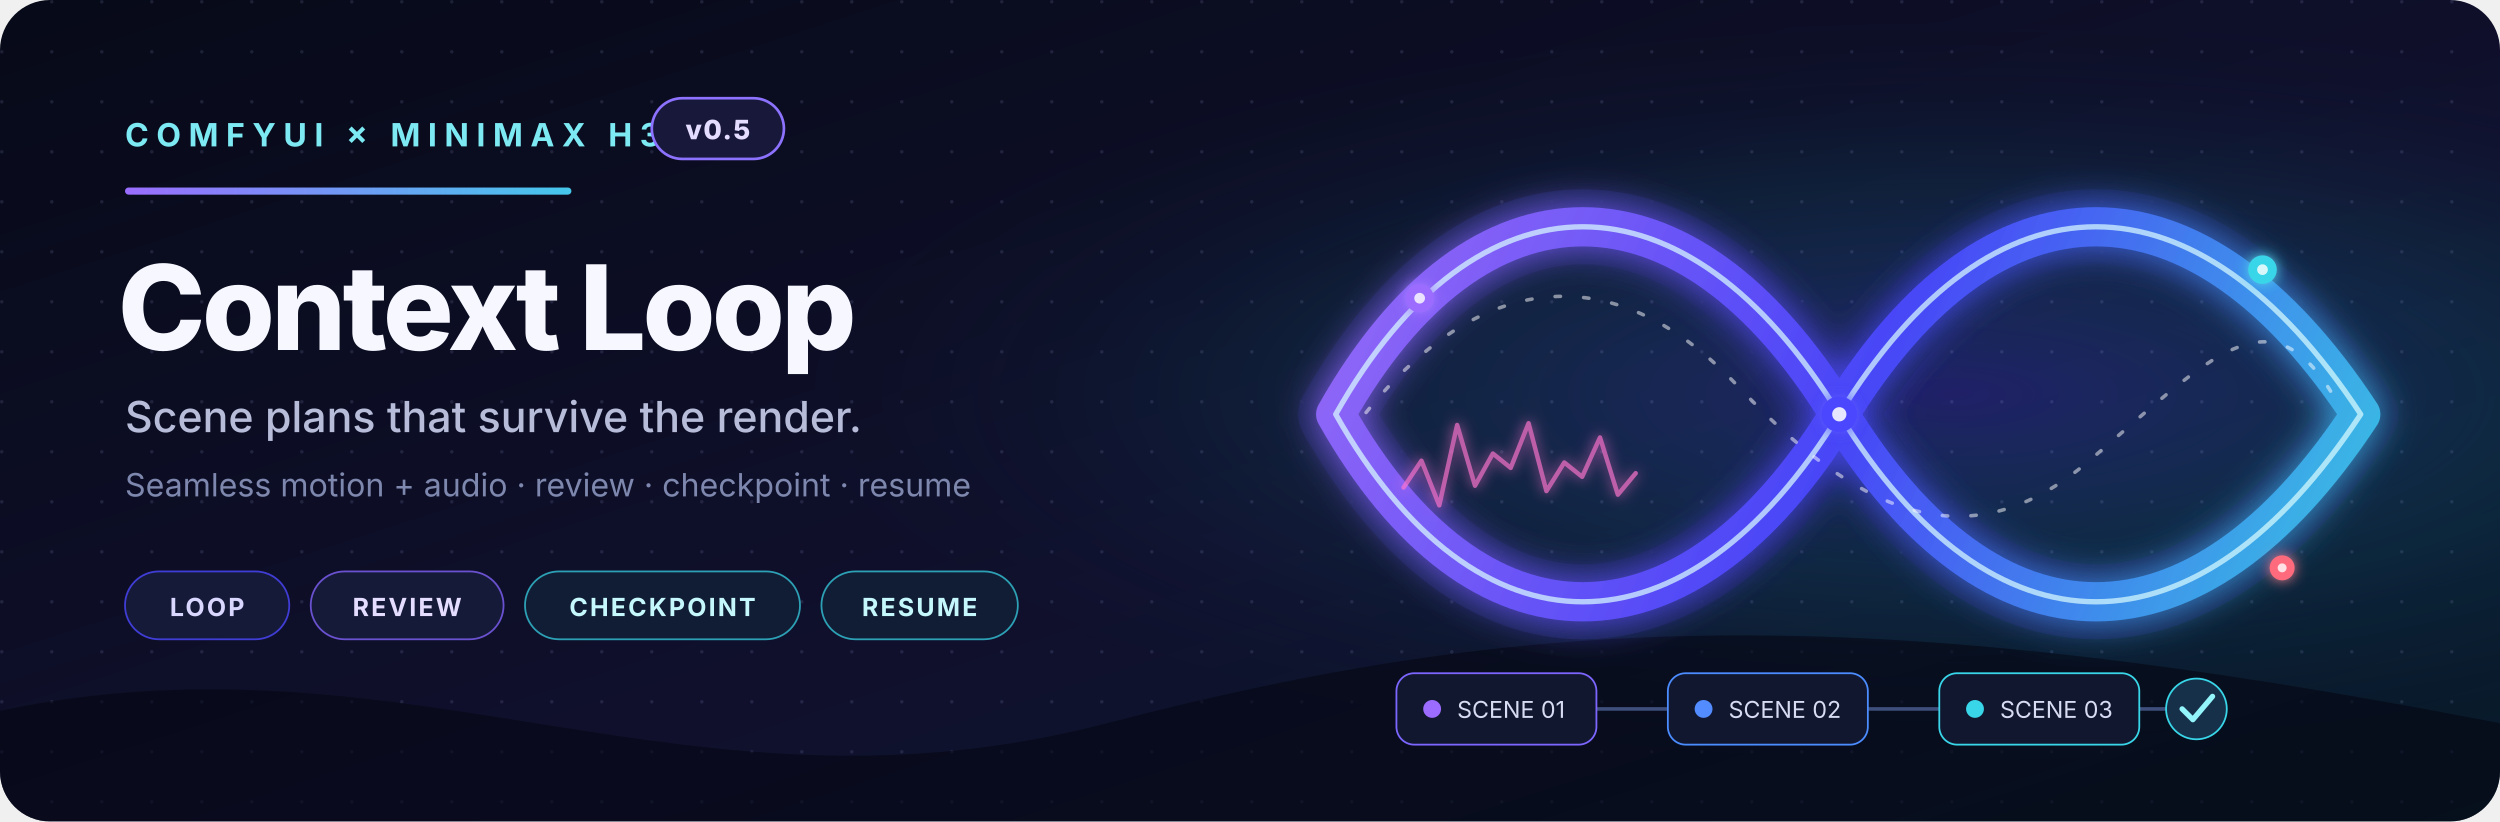
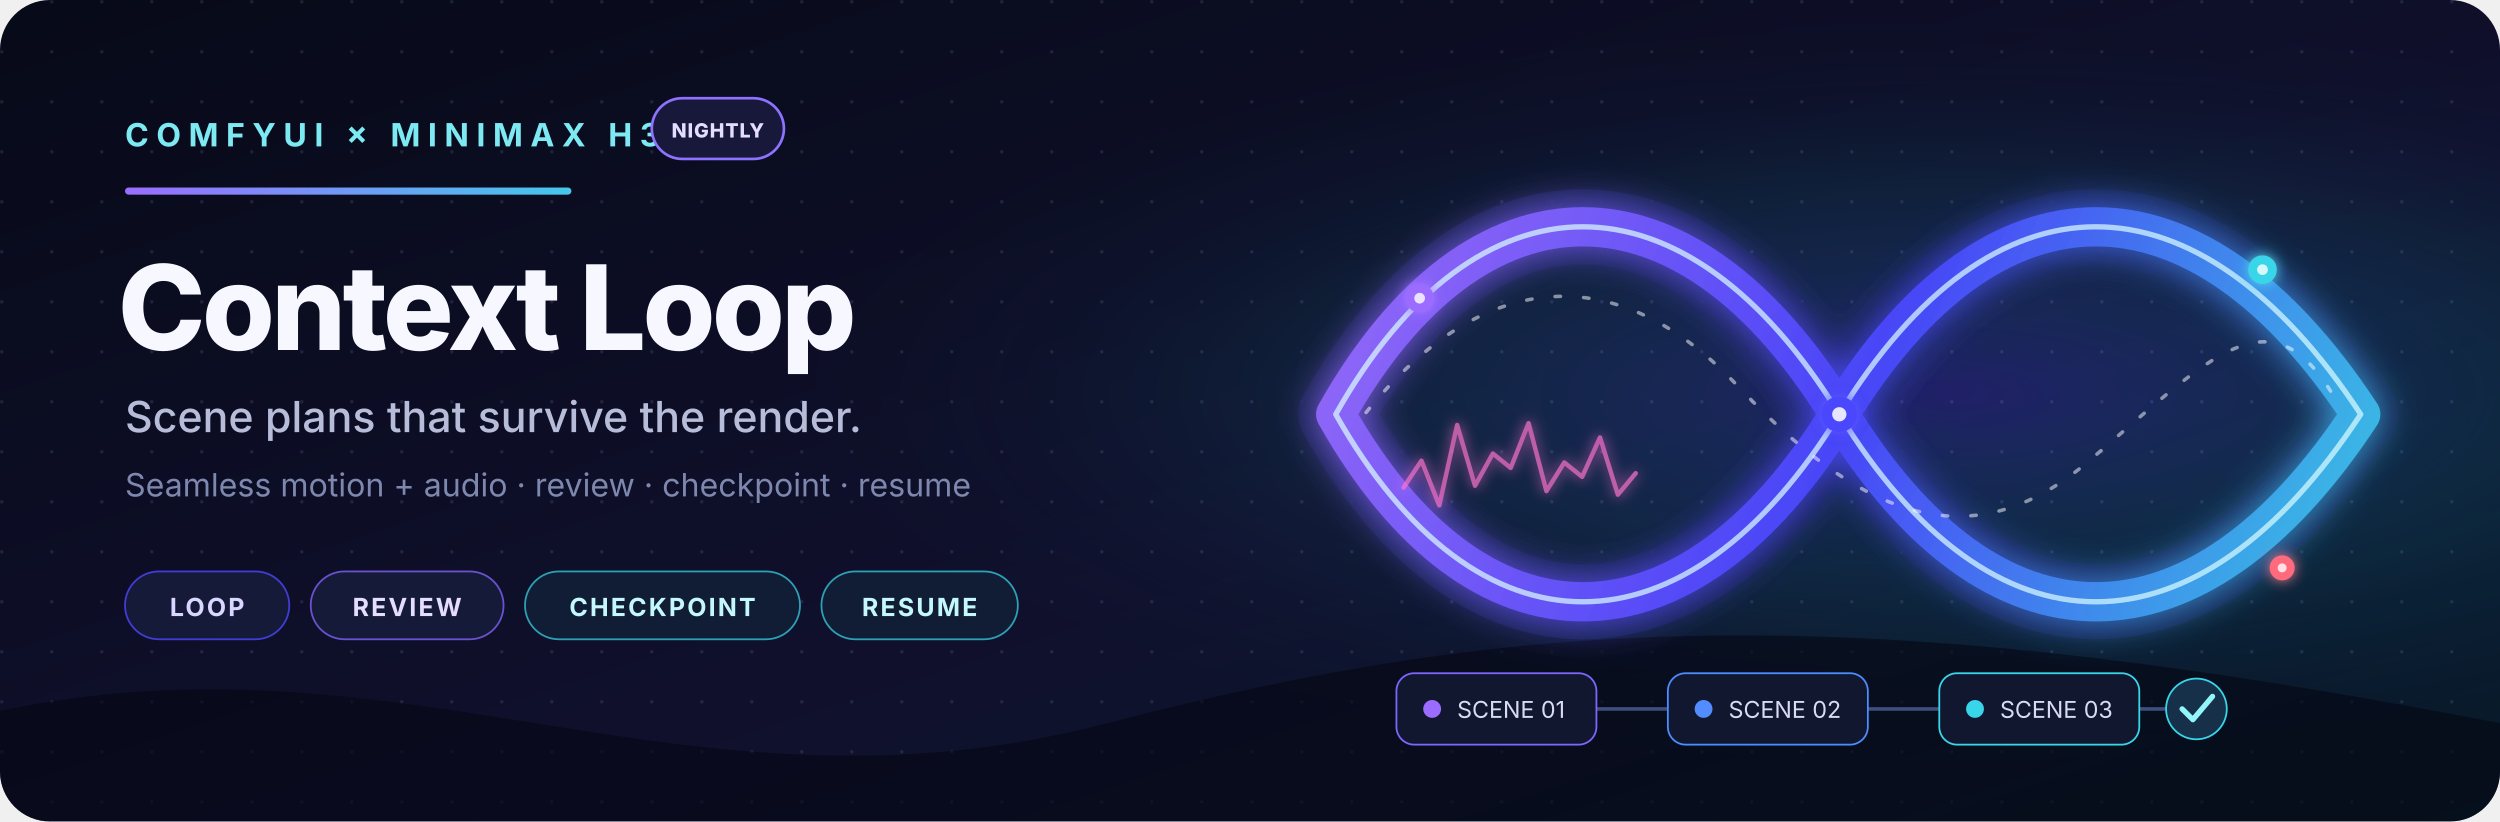
<svg xmlns="http://www.w3.org/2000/svg" width="1400" height="460" viewBox="0 0 1400 460" role="img" aria-labelledby="title desc">
  <defs>
    <linearGradient id="bg" x1="0" y1="0" x2="1" y2="1">
      <stop offset="0" stop-color="#070a18" />
      <stop offset="0.58" stop-color="#10102d" />
      <stop offset="1" stop-color="#071c2b" />
    </linearGradient>
    <radialGradient id="halo" cx="78%" cy="48%" r="48%">
      <stop offset="0" stop-color="#4b47ff" stop-opacity=".28" />
      <stop offset=".55" stop-color="#19cde4" stop-opacity=".08" />
      <stop offset="1" stop-color="#070a18" stop-opacity="0" />
    </radialGradient>
    <linearGradient id="ribbon" x1="760" y1="100" x2="1340" y2="360" gradientUnits="userSpaceOnUse">
      <stop offset="0" stop-color="#9b6cff" />
      <stop offset=".48" stop-color="#4b47ff" />
      <stop offset="1" stop-color="#38d6e8" />
    </linearGradient>
    <linearGradient id="accent" x1="66" y1="0" x2="360" y2="0" gradientUnits="userSpaceOnUse">
      <stop stop-color="#9b6cff" />
      <stop offset="1" stop-color="#38d6e8" />
    </linearGradient>
    <pattern id="grid" width="28" height="28" patternUnits="userSpaceOnUse">
      <circle cx="1" cy="1" r="1" fill="#b8c3ff" opacity=".12" />
    </pattern>
    <filter id="glow" x="-40%" y="-40%" width="180%" height="180%">
      <feGaussianBlur stdDeviation="11" result="blur" />
      <feMerge>
        <feMergeNode in="blur" />
        <feMergeNode in="SourceGraphic" />
      </feMerge>
    </filter>
    <filter id="soft" x="-30%" y="-30%" width="160%" height="160%">
      <feGaussianBlur stdDeviation="4" result="blur" />
      <feMerge>
        <feMergeNode in="blur" />
        <feMergeNode in="SourceGraphic" />
      </feMerge>
    </filter>
    <clipPath id="round">
      <rect width="1400" height="460" rx="28" />
    </clipPath>
  </defs>
  <g clip-path="url(#round)">
    <rect width="1400" height="460" fill="url(#bg)" />
    <rect width="1400" height="460" fill="url(#halo)" />
    <rect width="1400" height="460" fill="url(#grid)" />
    <path d="M0 398C230 350 386 466 620 405S1040 335 1400 405V460H0Z" fill="#050713" opacity=".62" />
    <g font-family="Inter, ui-sans-serif, system-ui, -apple-system, Segoe UI, sans-serif">
      <text x="70" y="82" fill="#7ce9f3" font-size="18" font-weight="700" letter-spacing="4.2">COMFYUI × MINIMAX H3</text>
      <g transform="translate(365 55)">
        <rect width="74" height="34" rx="17" fill="#18183b" stroke="#8d72ff" stroke-width="1.5" />
-         <text x="37" y="23" fill="#e5ddff" font-size="15" font-weight="800" letter-spacing=".8" text-anchor="middle">v0.5</text>
+         <text x="37" y="22" fill="#e5ddff" font-size="11" font-weight="800" letter-spacing=".5" text-anchor="middle">NIGHTLY</text>
      </g>
      <rect x="70" y="105" width="250" height="4" rx="2" fill="url(#accent)" />
      <text x="66" y="196" fill="#f7f8ff" font-size="66" font-weight="760" letter-spacing="-2">Context Loop</text>
      <text x="70" y="242" fill="#b7bdd9" font-size="24" font-weight="450">Scene plans that survive the render.</text>
      <text x="70" y="278" fill="#7e88ae" font-size="18">Seamless motion + audio · review · checkpoint · resume</text>
      <g font-size="14" font-weight="700" letter-spacing="1.2">
        <g transform="translate(70 320)">
          <rect width="92" height="38" rx="19" fill="#161a39" stroke="#4b47ff" stroke-opacity=".8" />
          <text x="46" y="25" fill="#d9d7ff" text-anchor="middle">LOOP</text>
        </g>
        <g transform="translate(174 320)">
          <rect width="108" height="38" rx="19" fill="#161a39" stroke="#8060f7" stroke-opacity=".8" />
          <text x="54" y="25" fill="#e5ddff" text-anchor="middle">REVIEW</text>
        </g>
        <g transform="translate(294 320)">
          <rect width="154" height="38" rx="19" fill="#111d35" stroke="#38d6e8" stroke-opacity=".72" />
          <text x="77" y="25" fill="#c5f8fc" text-anchor="middle">CHECKPOINT</text>
        </g>
        <g transform="translate(460 320)">
          <rect width="110" height="38" rx="19" fill="#111d35" stroke="#38d6e8" stroke-opacity=".72" />
          <text x="55" y="25" fill="#c5f8fc" text-anchor="middle">RESUME</text>
        </g>
      </g>
    </g>
    <g fill="none" stroke-linecap="round" stroke-linejoin="round">
      <path d="M748 232C827 92 944 92 1030 232S1230 372 1322 232C1230 92 1116 92 1030 232S827 372 748 232Z" stroke="#182453" stroke-width="42" opacity=".8" />
      <path d="M748 232C827 92 944 92 1030 232S1230 372 1322 232C1230 92 1116 92 1030 232S827 372 748 232Z" stroke="url(#ribbon)" stroke-width="22" opacity=".95" filter="url(#glow)" />
      <path d="M748 232C827 92 944 92 1030 232S1230 372 1322 232C1230 92 1116 92 1030 232S827 372 748 232Z" stroke="#d8fbff" stroke-width="3" opacity=".72" />
      <path d="M765 231C832 148 907 146 973 216S1101 317 1170 258S1271 162 1307 222" stroke="#ffffff" stroke-width="2" stroke-dasharray="3 13" opacity=".5" />
      <path d="M786 273l10-15 10 25 10-45 10 34 10-18 10 8 10-25 10 38 10-16 10 8 10-22 10 32 10-12" stroke="#ff74cf" stroke-width="2.5" opacity=".72" filter="url(#soft)" />
    </g>
    <g filter="url(#soft)">
      <circle cx="795" cy="167" r="8" fill="#9b6cff" />
      <circle cx="795" cy="167" r="3" fill="#fff" opacity=".8" />
      <circle cx="1030" cy="232" r="10" fill="#4b47ff" />
      <circle cx="1030" cy="232" r="4" fill="#fff" opacity=".86" />
      <circle cx="1267" cy="151" r="8" fill="#38d6e8" />
      <circle cx="1267" cy="151" r="3" fill="#fff" opacity=".8" />
      <circle cx="1278" cy="318" r="7" fill="#ff6b7d" />
      <circle cx="1278" cy="318" r="2.5" fill="#fff" opacity=".8" />
    </g>
    <g transform="translate(782 377)" font-family="Inter, ui-sans-serif, system-ui, sans-serif">
      <path d="M42 20H458" stroke="#3e4f7c" stroke-width="2" />
      <g transform="translate(0)">
        <rect width="112" height="40" rx="10" fill="#11172f" stroke="#7d66ff" />
        <circle cx="20" cy="20" r="5" fill="#9b6cff" />
        <text x="34" y="25" fill="#d8dcf3" font-size="13">SCENE 01</text>
      </g>
      <g transform="translate(152)">
        <rect width="112" height="40" rx="10" fill="#11172f" stroke="#4b8cff" />
        <circle cx="20" cy="20" r="5" fill="#538cff" />
        <text x="34" y="25" fill="#d8dcf3" font-size="13">SCENE 02</text>
      </g>
      <g transform="translate(304)">
        <rect width="112" height="40" rx="10" fill="#11172f" stroke="#38d6e8" />
        <circle cx="20" cy="20" r="5" fill="#38d6e8" />
        <text x="34" y="25" fill="#d8dcf3" font-size="13">SCENE 03</text>
      </g>
      <circle cx="448" cy="20" r="17" fill="#153048" stroke="#38d6e8" />
      <path d="M440 20l6 6 11-13" fill="none" stroke="#93f4fa" stroke-width="3" stroke-linecap="round" stroke-linejoin="round" />
    </g>
  </g>
</svg>
